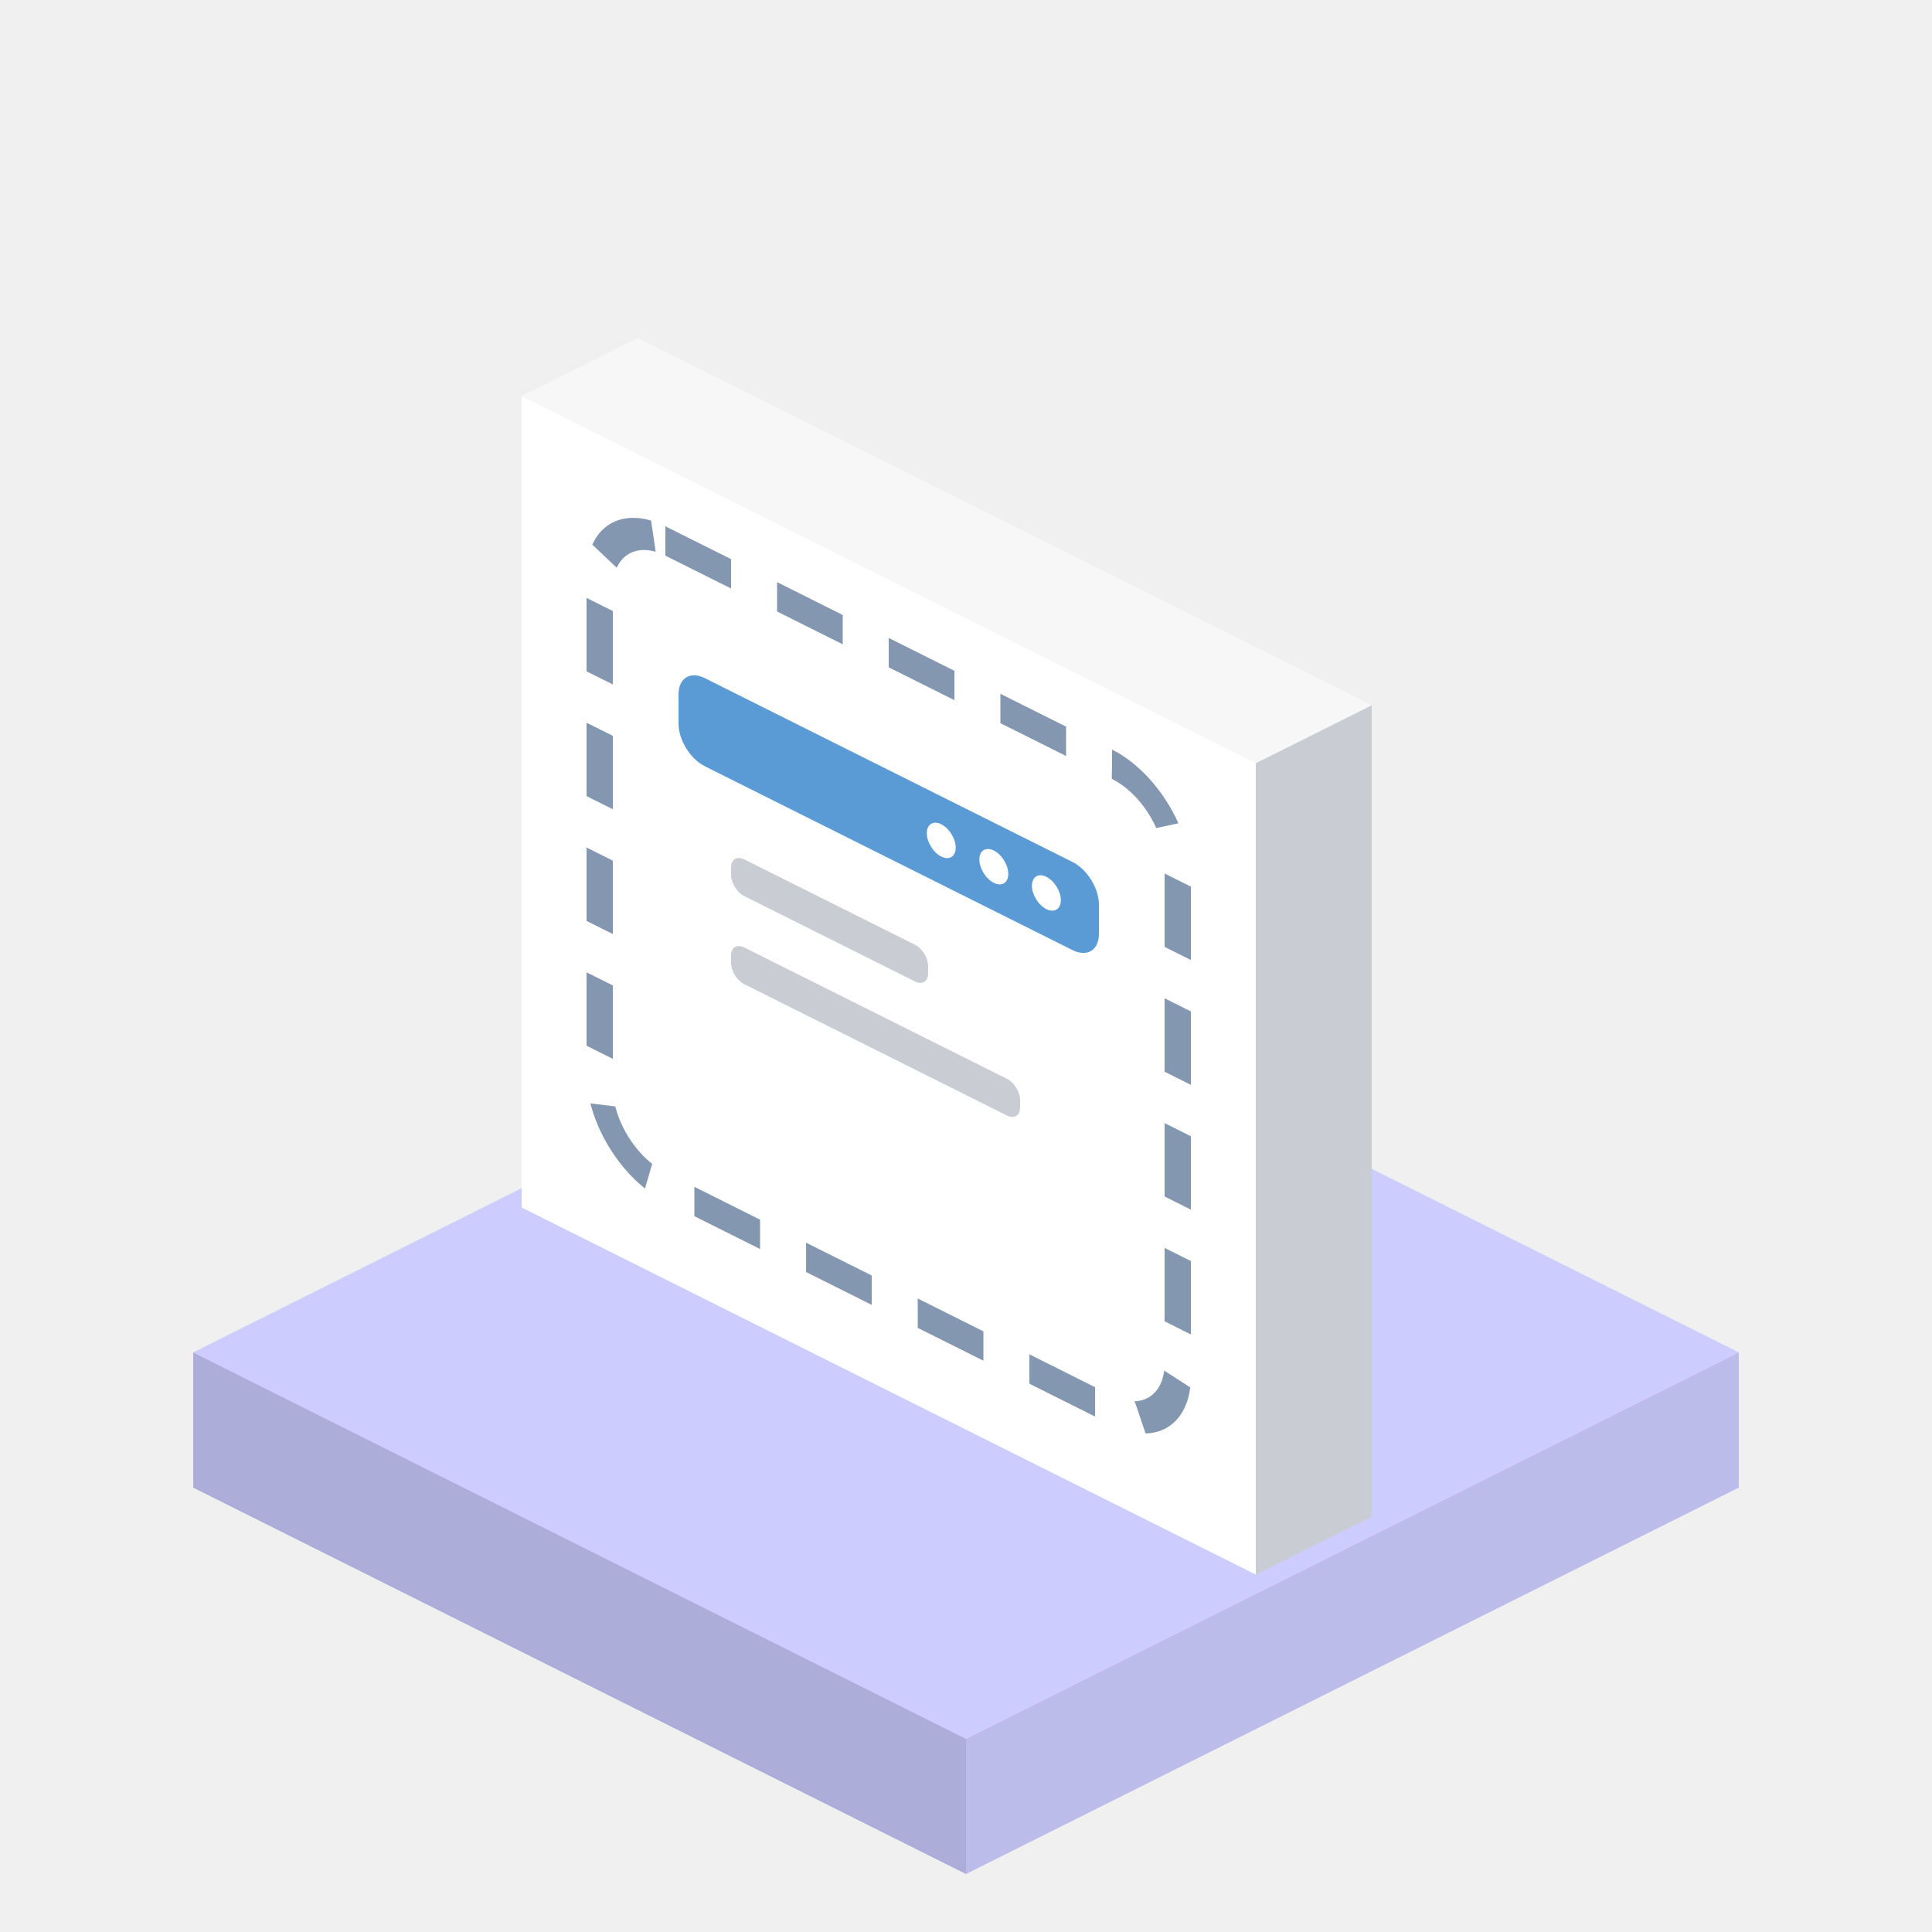
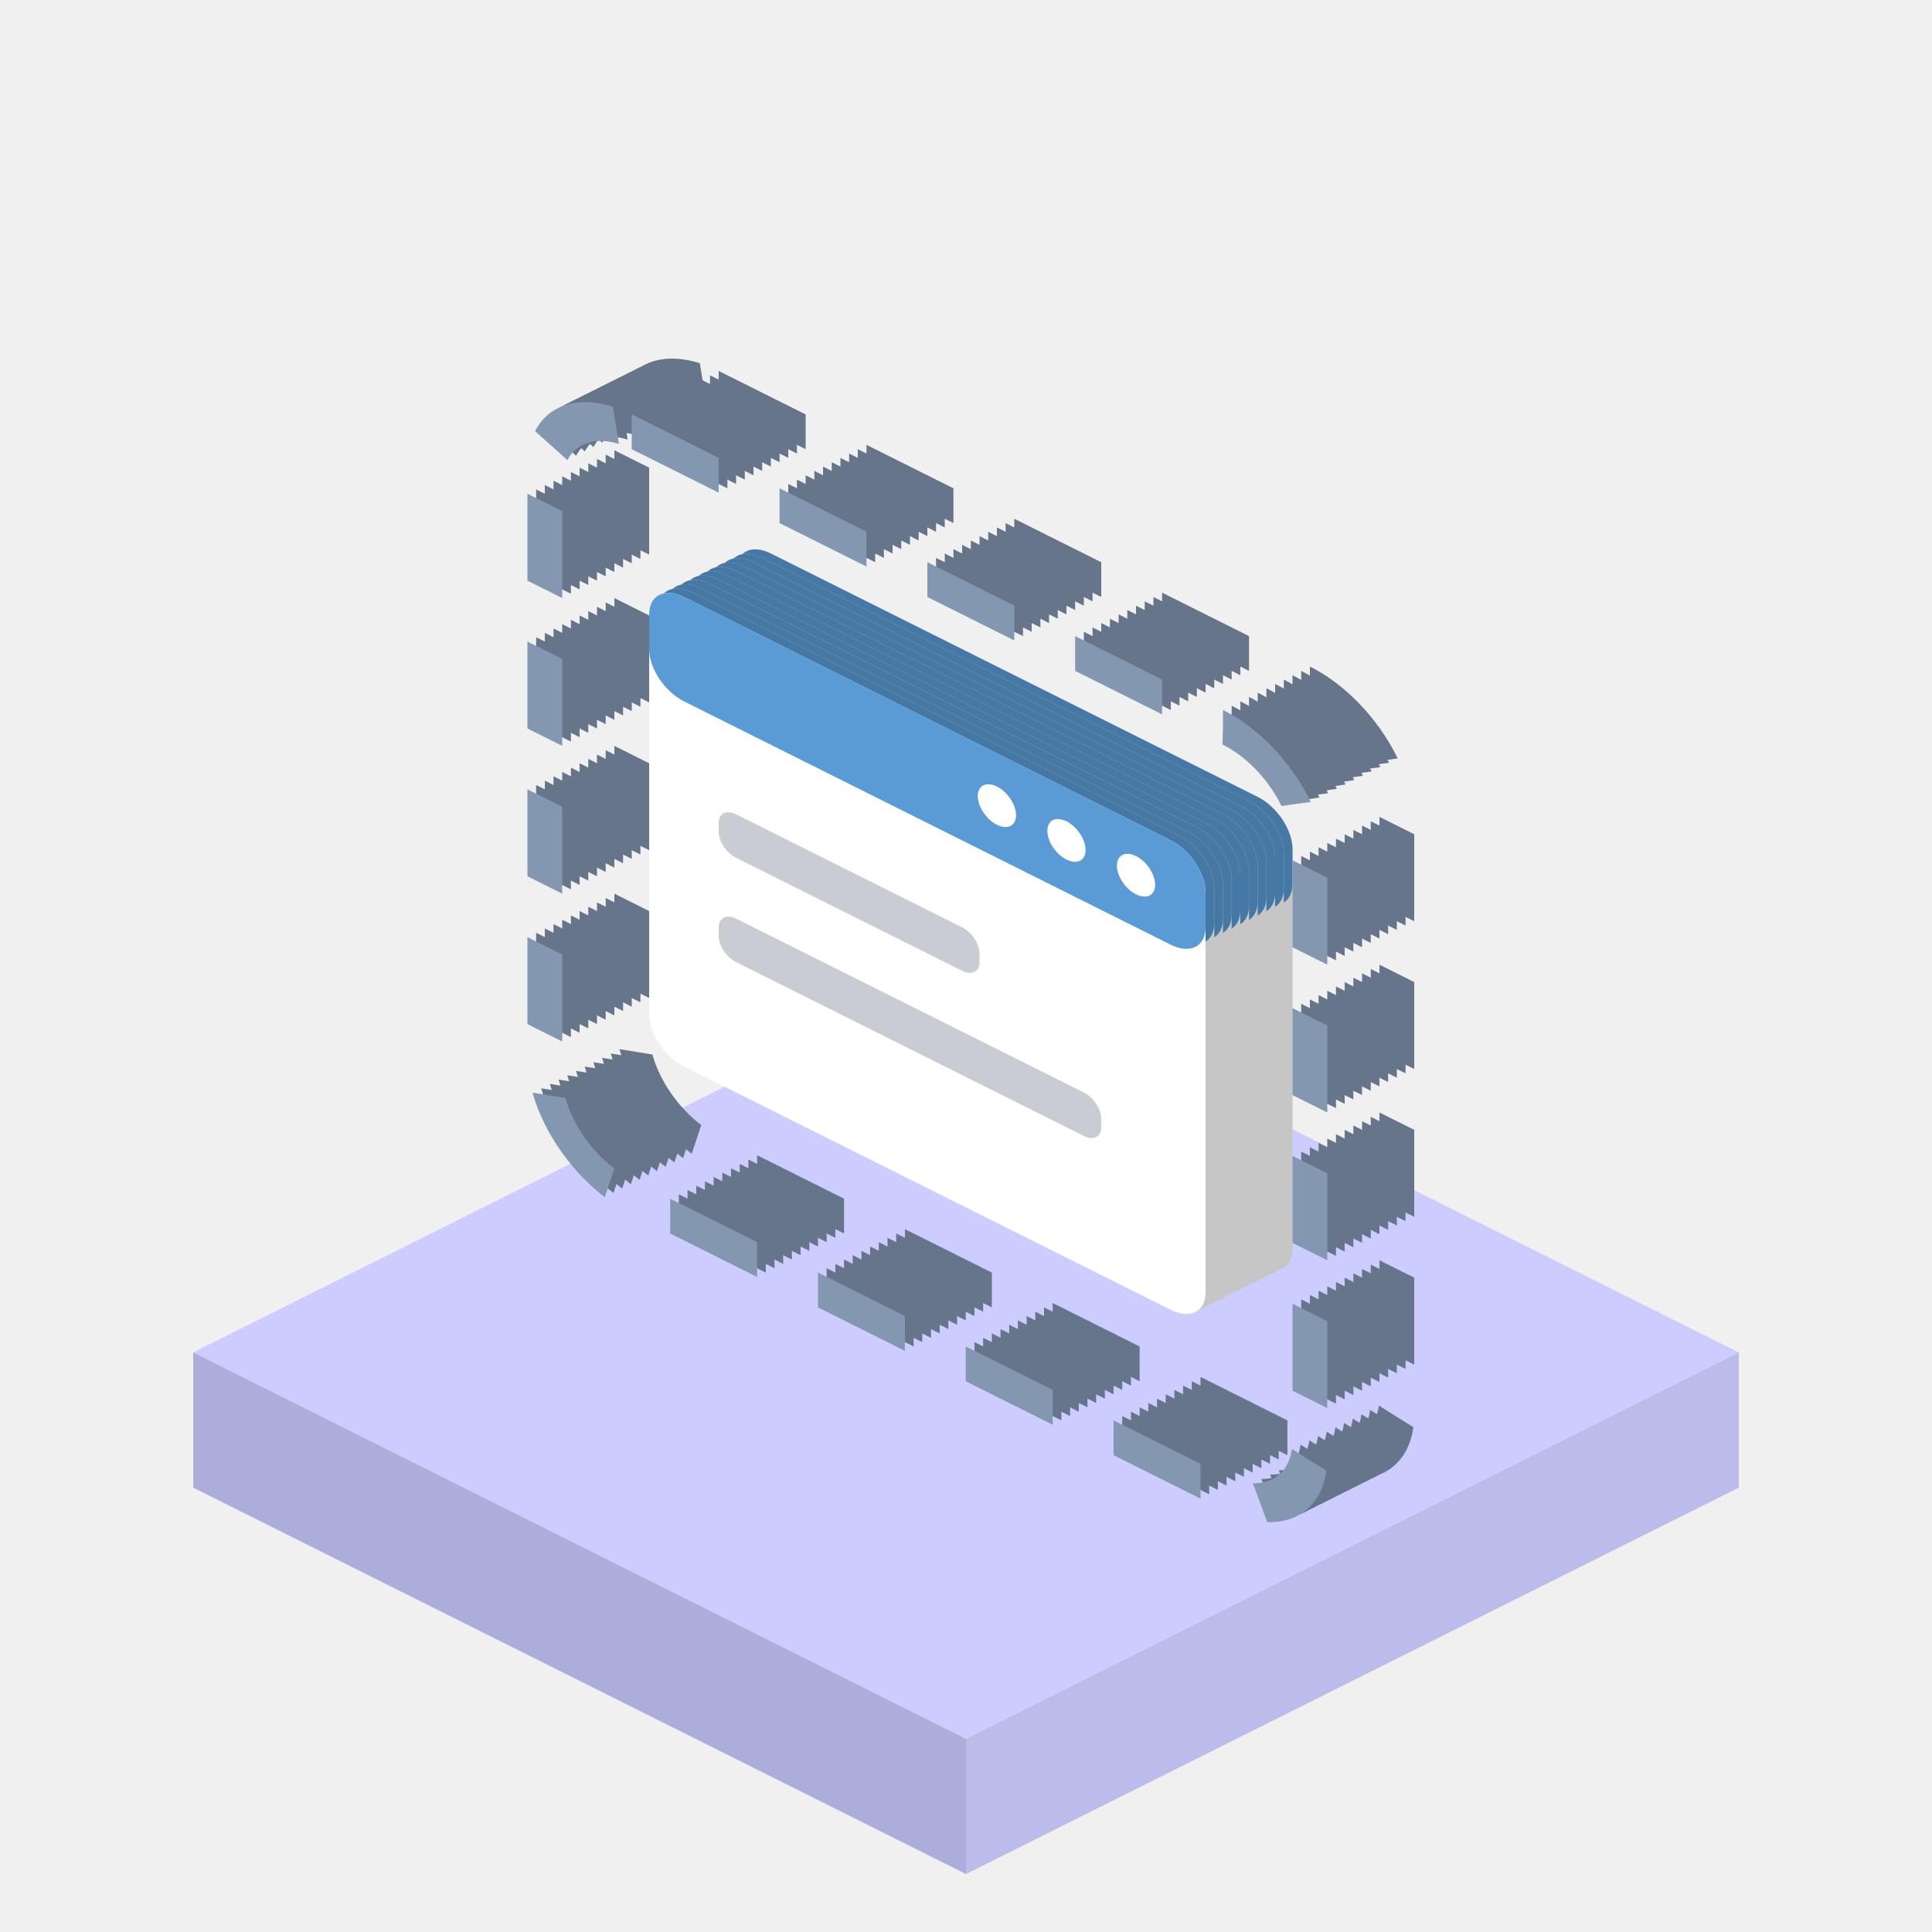
<svg xmlns="http://www.w3.org/2000/svg" viewBox="0 0 200 200">
  <polygon points="20.0,140.0 100.0,100.0 180.0,140.0 100.0,180.0" fill="#CCCCFF" />
  <polygon points="20.0,140.0 100.0,180.0 100.0,194.0 20.0,154.0" fill="#ADADD9" />
  <polygon points="100.0,180.0 180.0,140.0 180.0,154.0 100.0,194.0" fill="#BCBCEB" />
-   <polygon points="54.0,125.0 130.0,163.0 130.0,79.0 54.0,41.0" fill="#FFFFFF" />
-   <polygon points="130.0,163.0 142.0,157.0 142.0,73.0 130.0,79.0" fill="#C9CCD3" />
-   <polygon points="54.0,41.0 66.0,35.0 142.0,73.0 130.0,79.0" fill="#F7F7F7" />
-   <g transform="matrix(0.68 0.34 0 0.76 58.00 46.00)">
+   <g transform="matrix(0.9 0.45 0 0.9 60.00 27.60)">
+     <rect x="6" y="6" width="88" height="88" rx="10" fill="none" stroke="#667589" stroke-width="4" stroke-dasharray="10 7" />
+     <rect x="18" y="22" width="64" height="54" rx="4" fill="#C6C6C6" />
+     <rect x="18" y="22" width="64" height="12" rx="4" fill="#4678A6" />
+     <circle cx="74" cy="28" r="2.2" fill="#C6C6C6" />
+     <circle cx="66" cy="28" r="2.2" fill="#C6C6C6" />
+     <circle cx="58" cy="28" r="2.2" fill="#C6C6C6" />
+     <rect x="26" y="44" width="30" height="5" rx="2" fill="#9C9FA4" />
+     <rect x="26" y="56" width="44" height="5" rx="2" fill="#9C9FA4" />
+   </g>
+   <g transform="matrix(0.9 0.45 0 0.9 59.10 28.05)">
+     <rect x="6" y="6" width="88" height="88" rx="10" fill="none" stroke="#667589" stroke-width="4" stroke-dasharray="10 7" />
+     <rect x="18" y="22" width="64" height="54" rx="4" fill="#C6C6C6" />
+     <rect x="18" y="22" width="64" height="12" rx="4" fill="#4678A6" />
+     <circle cx="74" cy="28" r="2.2" fill="#C6C6C6" />
+     <circle cx="66" cy="28" r="2.2" fill="#C6C6C6" />
+     <circle cx="58" cy="28" r="2.2" fill="#C6C6C6" />
+     <rect x="26" y="44" width="30" height="5" rx="2" fill="#9C9FA4" />
+     <rect x="26" y="56" width="44" height="5" rx="2" fill="#9C9FA4" />
+   </g>
+   <g transform="matrix(0.9 0.45 0 0.9 58.20 28.50)">
+     <rect x="6" y="6" width="88" height="88" rx="10" fill="none" stroke="#667589" stroke-width="4" stroke-dasharray="10 7" />
+     <rect x="18" y="22" width="64" height="54" rx="4" fill="#C6C6C6" />
+     <rect x="18" y="22" width="64" height="12" rx="4" fill="#4678A6" />
+     <circle cx="74" cy="28" r="2.2" fill="#C6C6C6" />
+     <circle cx="66" cy="28" r="2.2" fill="#C6C6C6" />
+     <circle cx="58" cy="28" r="2.2" fill="#C6C6C6" />
+     <rect x="26" y="44" width="30" height="5" rx="2" fill="#9C9FA4" />
+     <rect x="26" y="56" width="44" height="5" rx="2" fill="#9C9FA4" />
+   </g>
+   <g transform="matrix(0.9 0.45 0 0.9 57.30 28.95)">
+     <rect x="6" y="6" width="88" height="88" rx="10" fill="none" stroke="#667589" stroke-width="4" stroke-dasharray="10 7" />
+     <rect x="18" y="22" width="64" height="54" rx="4" fill="#C6C6C6" />
+     <rect x="18" y="22" width="64" height="12" rx="4" fill="#4678A6" />
+     <circle cx="74" cy="28" r="2.2" fill="#C6C6C6" />
+     <circle cx="66" cy="28" r="2.2" fill="#C6C6C6" />
+     <circle cx="58" cy="28" r="2.2" fill="#C6C6C6" />
+     <rect x="26" y="44" width="30" height="5" rx="2" fill="#9C9FA4" />
+     <rect x="26" y="56" width="44" height="5" rx="2" fill="#9C9FA4" />
+   </g>
+   <g transform="matrix(0.9 0.45 0 0.9 56.40 29.40)">
+     <rect x="6" y="6" width="88" height="88" rx="10" fill="none" stroke="#667589" stroke-width="4" stroke-dasharray="10 7" />
+     <rect x="18" y="22" width="64" height="54" rx="4" fill="#C6C6C6" />
+     <rect x="18" y="22" width="64" height="12" rx="4" fill="#4678A6" />
+     <circle cx="74" cy="28" r="2.2" fill="#C6C6C6" />
+     <circle cx="66" cy="28" r="2.2" fill="#C6C6C6" />
+     <circle cx="58" cy="28" r="2.2" fill="#C6C6C6" />
+     <rect x="26" y="44" width="30" height="5" rx="2" fill="#9C9FA4" />
+     <rect x="26" y="56" width="44" height="5" rx="2" fill="#9C9FA4" />
+   </g>
+   <g transform="matrix(0.9 0.45 0 0.9 55.50 29.85)">
+     <rect x="6" y="6" width="88" height="88" rx="10" fill="none" stroke="#667589" stroke-width="4" stroke-dasharray="10 7" />
+     <rect x="18" y="22" width="64" height="54" rx="4" fill="#C6C6C6" />
+     <rect x="18" y="22" width="64" height="12" rx="4" fill="#4678A6" />
+     <circle cx="74" cy="28" r="2.2" fill="#C6C6C6" />
+     <circle cx="66" cy="28" r="2.2" fill="#C6C6C6" />
+     <circle cx="58" cy="28" r="2.2" fill="#C6C6C6" />
+     <rect x="26" y="44" width="30" height="5" rx="2" fill="#9C9FA4" />
+     <rect x="26" y="56" width="44" height="5" rx="2" fill="#9C9FA4" />
+   </g>
+   <g transform="matrix(0.9 0.45 0 0.9 54.60 30.30)">
+     <rect x="6" y="6" width="88" height="88" rx="10" fill="none" stroke="#667589" stroke-width="4" stroke-dasharray="10 7" />
+     <rect x="18" y="22" width="64" height="54" rx="4" fill="#C6C6C6" />
+     <rect x="18" y="22" width="64" height="12" rx="4" fill="#4678A6" />
+     <circle cx="74" cy="28" r="2.2" fill="#C6C6C6" />
+     <circle cx="66" cy="28" r="2.2" fill="#C6C6C6" />
+     <circle cx="58" cy="28" r="2.2" fill="#C6C6C6" />
+     <rect x="26" y="44" width="30" height="5" rx="2" fill="#9C9FA4" />
+     <rect x="26" y="56" width="44" height="5" rx="2" fill="#9C9FA4" />
+   </g>
+   <g transform="matrix(0.9 0.45 0 0.9 53.70 30.75)">
+     <rect x="6" y="6" width="88" height="88" rx="10" fill="none" stroke="#667589" stroke-width="4" stroke-dasharray="10 7" />
+     <rect x="18" y="22" width="64" height="54" rx="4" fill="#C6C6C6" />
+     <rect x="18" y="22" width="64" height="12" rx="4" fill="#4678A6" />
+     <circle cx="74" cy="28" r="2.2" fill="#C6C6C6" />
+     <circle cx="66" cy="28" r="2.2" fill="#C6C6C6" />
+     <circle cx="58" cy="28" r="2.2" fill="#C6C6C6" />
+     <rect x="26" y="44" width="30" height="5" rx="2" fill="#9C9FA4" />
+     <rect x="26" y="56" width="44" height="5" rx="2" fill="#9C9FA4" />
+   </g>
+   <g transform="matrix(0.9 0.45 0 0.9 52.80 31.20)">
+     <rect x="6" y="6" width="88" height="88" rx="10" fill="none" stroke="#667589" stroke-width="4" stroke-dasharray="10 7" />
+     <rect x="18" y="22" width="64" height="54" rx="4" fill="#C6C6C6" />
+     <rect x="18" y="22" width="64" height="12" rx="4" fill="#4678A6" />
+     <circle cx="74" cy="28" r="2.2" fill="#C6C6C6" />
+     <circle cx="66" cy="28" r="2.2" fill="#C6C6C6" />
+     <circle cx="58" cy="28" r="2.2" fill="#C6C6C6" />
+     <rect x="26" y="44" width="30" height="5" rx="2" fill="#9C9FA4" />
+     <rect x="26" y="56" width="44" height="5" rx="2" fill="#9C9FA4" />
+   </g>
+   <g transform="matrix(0.9 0.45 0 0.9 51.90 31.65)">
+     <rect x="6" y="6" width="88" height="88" rx="10" fill="none" stroke="#667589" stroke-width="4" stroke-dasharray="10 7" />
+     <rect x="18" y="22" width="64" height="54" rx="4" fill="#C6C6C6" />
+     <rect x="18" y="22" width="64" height="12" rx="4" fill="#4678A6" />
+     <circle cx="74" cy="28" r="2.2" fill="#C6C6C6" />
+     <circle cx="66" cy="28" r="2.2" fill="#C6C6C6" />
+     <circle cx="58" cy="28" r="2.2" fill="#C6C6C6" />
+     <rect x="26" y="44" width="30" height="5" rx="2" fill="#9C9FA4" />
+     <rect x="26" y="56" width="44" height="5" rx="2" fill="#9C9FA4" />
+   </g>
+   <g transform="matrix(0.9 0.45 0 0.9 51.00 32.10)">
    <rect x="6" y="6" width="88" height="88" rx="10" fill="none" stroke="#8497B0" stroke-width="4" stroke-dasharray="10 7" />
    <rect x="18" y="22" width="64" height="54" rx="4" fill="#FFFFFF" />
    <rect x="18" y="22" width="64" height="12" rx="4" fill="#5B9BD5" />
    <circle cx="74" cy="28" r="2.2" fill="#FFFFFF" />
    <circle cx="66" cy="28" r="2.2" fill="#FFFFFF" />
    <circle cx="58" cy="28" r="2.2" fill="#FFFFFF" />
    <rect x="26" y="44" width="30" height="5" rx="2" fill="#C9CCD3" />
    <rect x="26" y="56" width="44" height="5" rx="2" fill="#C9CCD3" />
  </g>
</svg>
